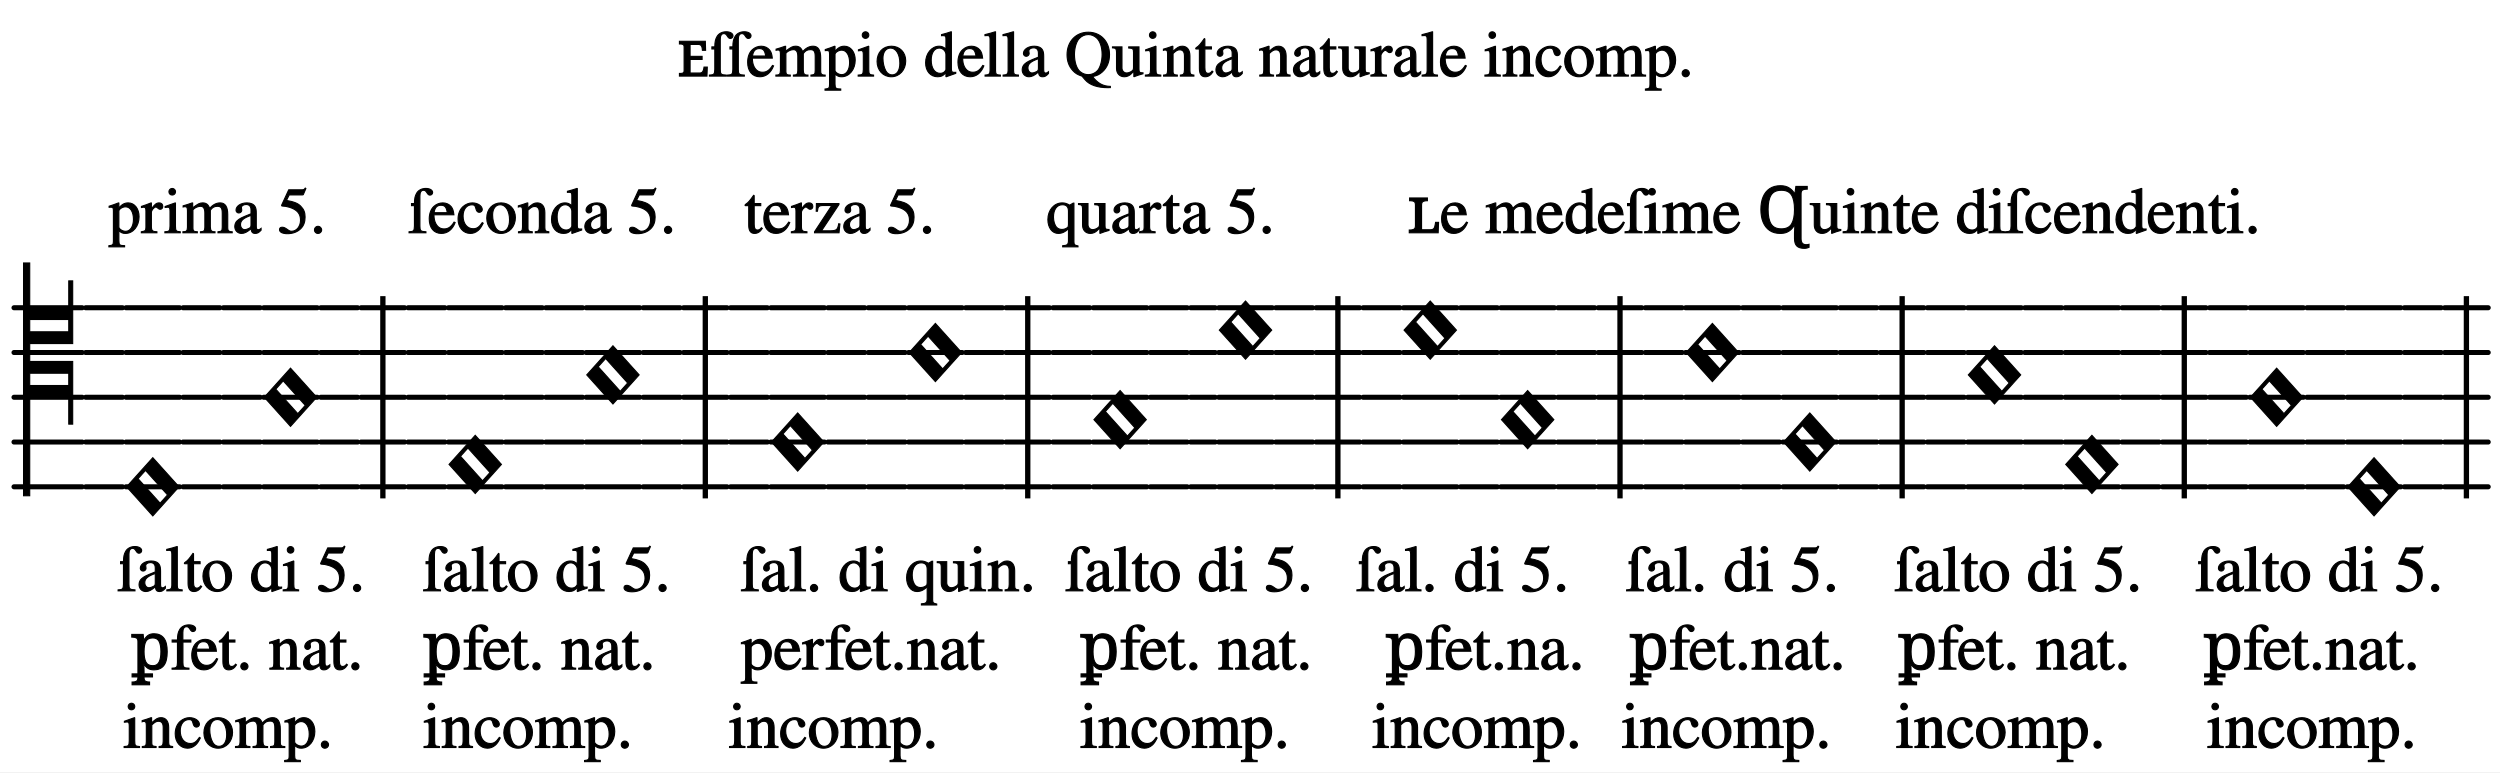
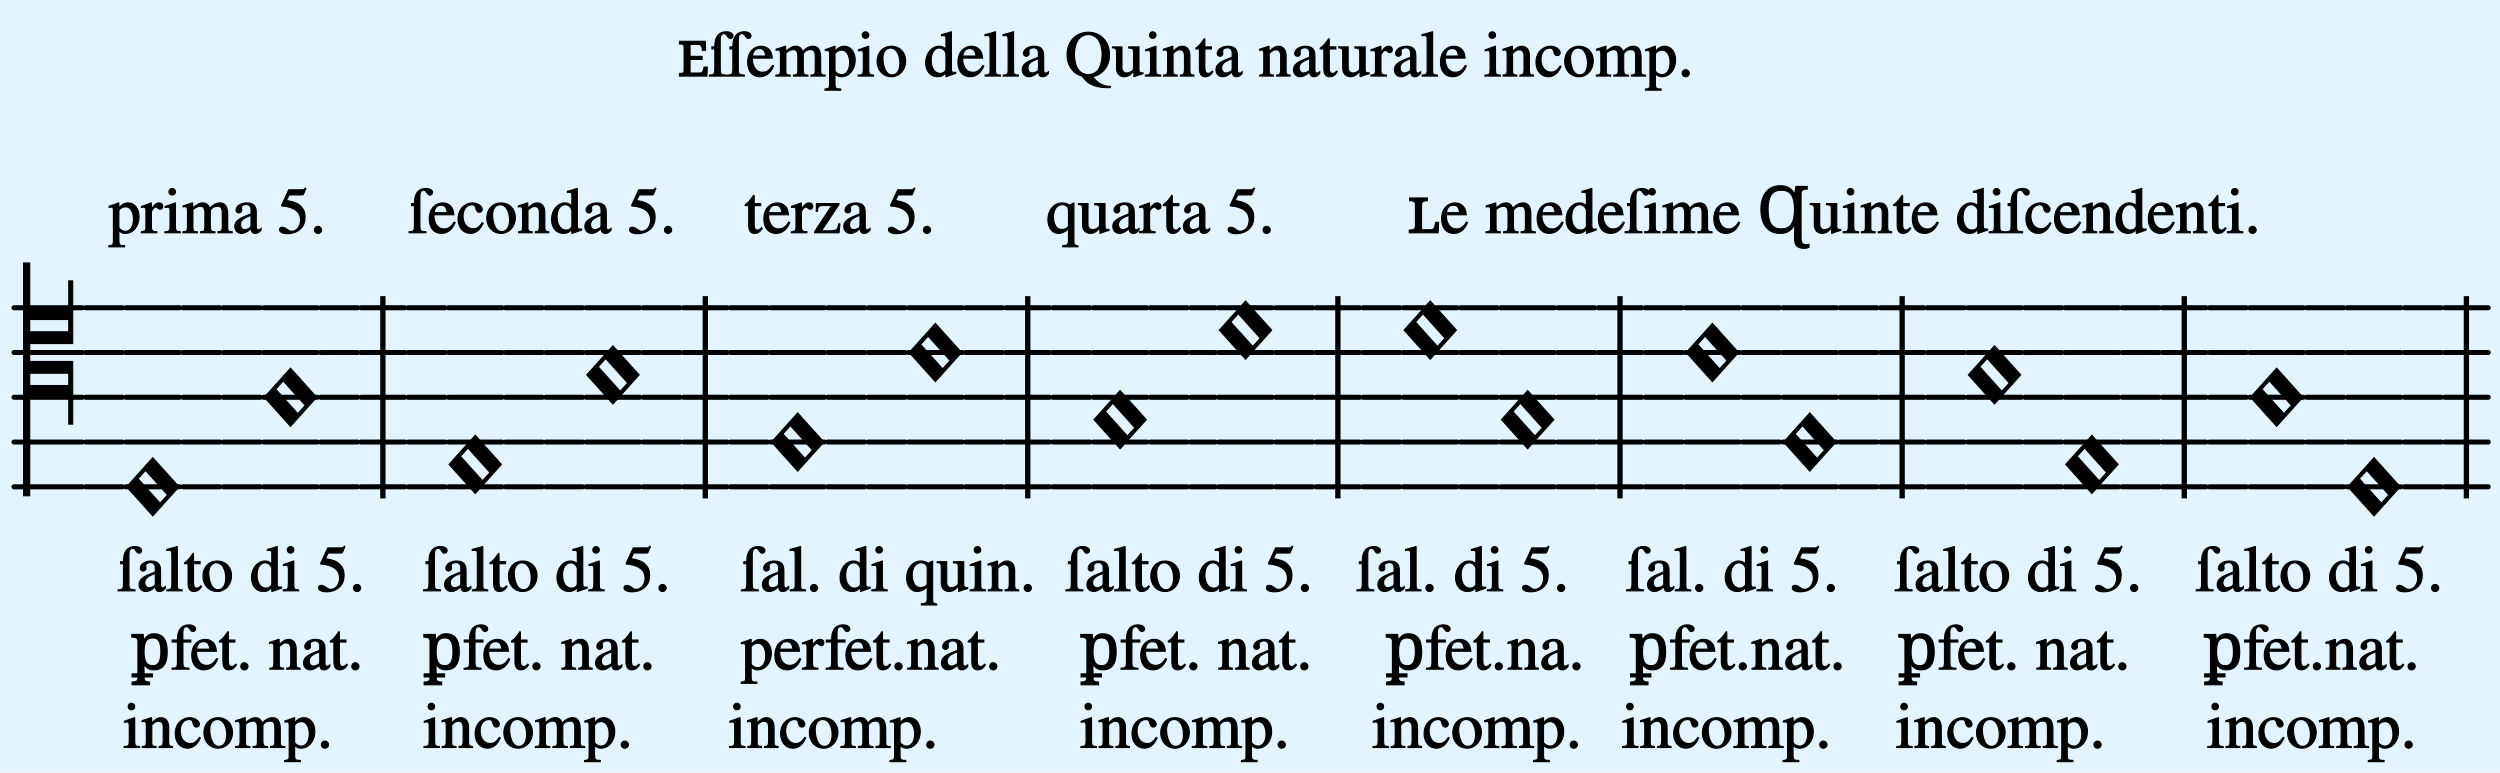
<svg xmlns="http://www.w3.org/2000/svg" xmlns:xlink="http://www.w3.org/1999/xlink" stroke="black" width="1117.0" viewBox="0 0 2234.0 690.0" id="b1-c39-m1-b" version="1.1">
-   <rect width="100%" height="100%" fill="white" stroke-width="0" />
+   <rect width="100%" height="100%" fill="#e3f3ff" stroke-width="0" />
  <defs>
    <g id="semibrevis-8">
      <line x1="2.5" y1="35.0" x2="50.5" y2="35.0" stroke-width="4.5" stroke-linecap="round" />
      <line x1="2.5" y1="75.0" x2="50.5" y2="75.0" stroke-width="4.5" stroke-linecap="round" />
      <line x1="2.5" y1="115.0" x2="50.5" y2="115.0" stroke-width="4.5" stroke-linecap="round" />
      <line x1="2.5" y1="155.0" x2="50.5" y2="155.0" stroke-width="4.5" stroke-linecap="round" />
      <line x1="2.5" y1="195.0" x2="50.5" y2="195.0" stroke-width="4.5" stroke-linecap="round" />
      <path fill-rule="evenodd" fill="black" d="M26.5 81.0 L3.1 55.0 L26.5 29.0 L49.9 55.0 zM33.022 69.665 L13.302 47.753 L19.978 40.335 L39.698 62.247 z" />
    </g>
    <g id="blank-27">
      <line x1="2.5" y1="35.0" x2="24.5" y2="35.0" stroke-width="4.5" stroke-linecap="round" />
      <line x1="2.5" y1="75.0" x2="24.5" y2="75.0" stroke-width="4.5" stroke-linecap="round" />
      <line x1="2.5" y1="115.0" x2="24.5" y2="115.0" stroke-width="4.5" stroke-linecap="round" />
      <line x1="2.5" y1="155.0" x2="24.5" y2="155.0" stroke-width="4.5" stroke-linecap="round" />
      <line x1="2.5" y1="195.0" x2="24.5" y2="195.0" stroke-width="4.5" stroke-linecap="round" />
    </g>
    <g id="semibrevis-4">
      <line x1="2.5" y1="35.0" x2="50.5" y2="35.0" stroke-width="4.5" stroke-linecap="round" />
      <line x1="2.5" y1="75.0" x2="50.5" y2="75.0" stroke-width="4.5" stroke-linecap="round" />
      <line x1="2.5" y1="115.0" x2="50.5" y2="115.0" stroke-width="4.5" stroke-linecap="round" />
      <line x1="2.5" y1="155.0" x2="50.5" y2="155.0" stroke-width="4.5" stroke-linecap="round" />
      <line x1="2.5" y1="195.0" x2="50.5" y2="195.0" stroke-width="4.5" stroke-linecap="round" />
      <path fill-rule="evenodd" fill="black" d="M26.5 161.0 L3.1 135.0 L26.5 109.0 L49.9 135.0 zM33.022 149.665 L13.302 127.753 L19.978 120.335 L39.698 142.247 z" />
    </g>
    <g id="semibrevis-7">
      <line x1="2.5" y1="35.0" x2="50.5" y2="35.0" stroke-width="4.5" stroke-linecap="round" />
      <line x1="2.5" y1="75.0" x2="50.5" y2="75.0" stroke-width="4.5" stroke-linecap="round" />
      <line x1="2.5" y1="115.0" x2="50.5" y2="115.0" stroke-width="4.5" stroke-linecap="round" />
      <line x1="2.5" y1="155.0" x2="50.5" y2="155.0" stroke-width="4.5" stroke-linecap="round" />
      <line x1="2.5" y1="195.0" x2="50.5" y2="195.0" stroke-width="4.5" stroke-linecap="round" />
      <path fill-rule="evenodd" fill="black" d="M26.5 101.0 L3.1 75.0 L26.5 49.0 L49.9 75.0 zM33.022 89.665 L13.302 67.753 L19.978 60.335 L39.698 82.247 z" />
    </g>
    <g id="semibrevis-3">
      <line x1="2.5" y1="35.0" x2="50.5" y2="35.0" stroke-width="4.5" stroke-linecap="round" />
      <line x1="2.5" y1="75.0" x2="50.5" y2="75.0" stroke-width="4.5" stroke-linecap="round" />
      <line x1="2.5" y1="115.0" x2="50.5" y2="115.0" stroke-width="4.5" stroke-linecap="round" />
      <line x1="2.5" y1="155.0" x2="50.5" y2="155.0" stroke-width="4.5" stroke-linecap="round" />
      <line x1="2.5" y1="195.0" x2="50.5" y2="195.0" stroke-width="4.5" stroke-linecap="round" />
      <path fill-rule="evenodd" fill="black" d="M26.5 181.0 L3.1 155.0 L26.5 129.0 L49.9 155.0 zM33.022 169.665 L13.302 147.753 L19.978 140.335 L39.698 162.247 z" />
    </g>
    <g id="semibrevis-6">
      <line x1="2.5" y1="35.0" x2="50.5" y2="35.0" stroke-width="4.5" stroke-linecap="round" />
      <line x1="2.5" y1="75.0" x2="50.5" y2="75.0" stroke-width="4.5" stroke-linecap="round" />
      <line x1="2.5" y1="115.0" x2="50.5" y2="115.0" stroke-width="4.5" stroke-linecap="round" />
      <line x1="2.5" y1="155.0" x2="50.5" y2="155.0" stroke-width="4.5" stroke-linecap="round" />
      <line x1="2.5" y1="195.0" x2="50.5" y2="195.0" stroke-width="4.5" stroke-linecap="round" />
      <path fill-rule="evenodd" fill="black" d="M26.5 121.0 L3.1 95.0 L26.5 69.0 L49.9 95.0 zM33.022 109.665 L13.302 87.753 L19.978 80.335 L39.698 102.247 z" />
    </g>
    <g id="semibrevis-2">
      <line x1="2.5" y1="35.0" x2="50.5" y2="35.0" stroke-width="4.5" stroke-linecap="round" />
      <line x1="2.5" y1="75.0" x2="50.5" y2="75.0" stroke-width="4.5" stroke-linecap="round" />
      <line x1="2.5" y1="115.0" x2="50.5" y2="115.0" stroke-width="4.5" stroke-linecap="round" />
      <line x1="2.5" y1="155.0" x2="50.5" y2="155.0" stroke-width="4.5" stroke-linecap="round" />
      <line x1="2.5" y1="195.0" x2="50.5" y2="195.0" stroke-width="4.5" stroke-linecap="round" />
      <path fill-rule="evenodd" fill="black" d="M26.5 201.0 L3.1 175.0 L26.5 149.0 L49.9 175.0 zM33.022 189.665 L13.302 167.753 L19.978 160.335 L39.698 182.247 z" />
    </g>
    <g id="simple-barline">
      <line x1="2.5" y1="35.0" x2="41.5" y2="35.0" stroke-width="4.5" stroke-linecap="round" />
      <line x1="2.5" y1="75.0" x2="41.5" y2="75.0" stroke-width="4.5" stroke-linecap="round" />
      <line x1="2.5" y1="115.0" x2="41.5" y2="115.0" stroke-width="4.5" stroke-linecap="round" />
      <line x1="2.5" y1="155.0" x2="41.5" y2="155.0" stroke-width="4.5" stroke-linecap="round" />
      <line x1="2.5" y1="195.0" x2="41.5" y2="195.0" stroke-width="4.5" stroke-linecap="round" />
      <line x1="22.0" y1="203.0" x2="22.0" y2="27.0" stroke-width="4.75" stroke-linecap="square" />
    </g>
    <g id="semibrevis-5">
      <line x1="2.5" y1="35.0" x2="50.5" y2="35.0" stroke-width="4.5" stroke-linecap="round" />
      <line x1="2.5" y1="75.0" x2="50.5" y2="75.0" stroke-width="4.5" stroke-linecap="round" />
      <line x1="2.5" y1="115.0" x2="50.5" y2="115.0" stroke-width="4.5" stroke-linecap="round" />
      <line x1="2.5" y1="155.0" x2="50.5" y2="155.0" stroke-width="4.5" stroke-linecap="round" />
      <line x1="2.5" y1="195.0" x2="50.5" y2="195.0" stroke-width="4.5" stroke-linecap="round" />
      <path fill-rule="evenodd" fill="black" d="M26.5 141.0 L3.1 115.0 L26.5 89.0 L49.9 115.0 zM33.022 129.665 L13.302 107.753 L19.978 100.335 L39.698 122.247 z" />
    </g>
    <g id="semibrevis-1">
      <line x1="2.5" y1="35.0" x2="50.5" y2="35.0" stroke-width="4.5" stroke-linecap="round" />
      <line x1="2.5" y1="75.0" x2="50.5" y2="75.0" stroke-width="4.5" stroke-linecap="round" />
      <line x1="2.5" y1="115.0" x2="50.5" y2="115.0" stroke-width="4.5" stroke-linecap="round" />
      <line x1="2.5" y1="155.0" x2="50.5" y2="155.0" stroke-width="4.5" stroke-linecap="round" />
      <line x1="2.5" y1="195.0" x2="50.5" y2="195.0" stroke-width="4.5" stroke-linecap="round" />
      <path fill-rule="evenodd" fill="black" d="M26.5 221.0 L3.1 195.0 L26.5 169.0 L49.9 195.0 zM33.022 209.665 L13.302 187.753 L19.978 180.335 L39.698 202.247 z" />
    </g>
    <g id="blank-38">
      <line x1="2.5" y1="35.0" x2="35.5" y2="35.0" stroke-width="4.5" stroke-linecap="round" />
      <line x1="2.5" y1="75.0" x2="35.5" y2="75.0" stroke-width="4.5" stroke-linecap="round" />
      <line x1="2.5" y1="115.0" x2="35.5" y2="115.0" stroke-width="4.5" stroke-linecap="round" />
      <line x1="2.5" y1="155.0" x2="35.5" y2="155.0" stroke-width="4.5" stroke-linecap="round" />
      <line x1="2.5" y1="195.0" x2="35.5" y2="195.0" stroke-width="4.5" stroke-linecap="round" />
    </g>
    <g id="c-clef-7">
      <line x1="2.5" y1="35.0" x2="63.5" y2="35.0" stroke-width="4.5" stroke-linecap="round" />
      <line x1="2.5" y1="75.0" x2="63.5" y2="75.0" stroke-width="4.5" stroke-linecap="round" />
      <line x1="2.5" y1="115.0" x2="63.5" y2="115.0" stroke-width="4.5" stroke-linecap="round" />
      <line x1="2.5" y1="155.0" x2="63.5" y2="155.0" stroke-width="4.5" stroke-linecap="round" />
      <line x1="2.5" y1="195.0" x2="63.5" y2="195.0" stroke-width="4.5" stroke-linecap="round" />
      <path fill-rule="evenodd" color="black" d="M11.05 -5.0 L11.05 203.0 L16.55 203.0 L16.55 115.0 L51.45 115.0 L51.45 139.0 L54.95 139.0 L54.95 83.0 L16.55 83.0 L16.55 67.0 L54.95 67.0 L54.95 11.0 L51.45 11.0 L51.45 35.0 L16.55 35.0 L16.55 -5.0 zM16.55 104.5 L51.45 104.5 L51.45 93.5 L16.55 93.5 zM16.55 56.5 L51.45 56.5 L51.45 45.5 L16.55 45.5 z" />
    </g>
  </defs>
  <text x="1972" y="668" font-size="58" text-anchor="left" alignment-baseline="baseline" font-weight="normal" font-family="Times, serif" font-style="normal" stroke="black" fill="black">incomp.</text>
  <text x="1694" y="668" font-size="58" text-anchor="left" alignment-baseline="baseline" font-weight="normal" font-family="Times, serif" font-style="normal" stroke="black" fill="black">incomp.</text>
  <text x="1449" y="668" font-size="58" text-anchor="left" alignment-baseline="baseline" font-weight="normal" font-family="Times, serif" font-style="normal" stroke="black" fill="black">incomp.</text>
  <text x="1226" y="668" font-size="58" text-anchor="left" alignment-baseline="baseline" font-weight="normal" font-family="Times, serif" font-style="normal" stroke="black" fill="black">incomp.</text>
  <text x="965" y="668" font-size="58" text-anchor="left" alignment-baseline="baseline" font-weight="normal" font-family="Times, serif" font-style="normal" stroke="black" fill="black">incomp.</text>
  <text x="651" y="668" font-size="58" text-anchor="left" alignment-baseline="baseline" font-weight="normal" font-family="Times, serif" font-style="normal" stroke="black" fill="black">incomp.</text>
  <text x="378" y="668" font-size="58" text-anchor="left" alignment-baseline="baseline" font-weight="normal" font-family="Times, serif" font-style="normal" stroke="black" fill="black">incomp.</text>
  <text x="110" y="668" font-size="58" text-anchor="left" alignment-baseline="baseline" font-weight="normal" font-family="Times, serif" font-style="normal" stroke="black" fill="black">incomp.</text>
  <text x="1969" y="598" font-size="58" text-anchor="left" alignment-baseline="baseline" font-weight="normal" font-family="Times, serif" font-style="normal" stroke="black" fill="black">ꝑfet.nat.</text>
  <text x="1696" y="598" font-size="58" text-anchor="left" alignment-baseline="baseline" font-weight="normal" font-family="Times, serif" font-style="normal" stroke="black" fill="black">ꝑfet. nat.</text>
  <text x="1456" y="598" font-size="58" text-anchor="left" alignment-baseline="baseline" font-weight="normal" font-family="Times, serif" font-style="normal" stroke="black" fill="black">ꝑfet.nat.</text>
  <text x="1238" y="598" font-size="58" text-anchor="left" alignment-baseline="baseline" font-weight="normal" font-family="Times, serif" font-style="normal" stroke="black" fill="black">ꝑfet.na.</text>
  <text x="965" y="598" font-size="58" text-anchor="left" alignment-baseline="baseline" font-weight="normal" font-family="Times, serif" font-style="normal" stroke="black" fill="black">ꝑfet. nat.</text>
  <text x="662" y="598" font-size="58" text-anchor="left" alignment-baseline="baseline" font-weight="normal" font-family="Times, serif" font-style="normal" stroke="black" fill="black">perfet.nat.</text>
  <text x="378" y="598" font-size="58" text-anchor="left" alignment-baseline="baseline" font-weight="normal" font-family="Times, serif" font-style="normal" stroke="black" fill="black">ꝑfet. nat.</text>
  <text x="117" y="598" font-size="58" text-anchor="left" alignment-baseline="baseline" font-weight="normal" font-family="Times, serif" font-style="normal" stroke="black" fill="black">ꝑfet. nat.</text>
  <text x="1963" y="528" font-size="58" text-anchor="left" alignment-baseline="baseline" font-weight="normal" font-family="Times, serif" font-style="normal" stroke="black" fill="black">ſalto di 5.</text>
  <text x="1694" y="528" font-size="58" text-anchor="left" alignment-baseline="baseline" font-weight="normal" font-family="Times, serif" font-style="normal" stroke="black" fill="black">ſalto di 5.</text>
  <text x="1454" y="528" font-size="58" text-anchor="left" alignment-baseline="baseline" font-weight="normal" font-family="Times, serif" font-style="normal" stroke="black" fill="black">ſal. di 5.</text>
  <text x="1213" y="528" font-size="58" text-anchor="left" alignment-baseline="baseline" font-weight="normal" font-family="Times, serif" font-style="normal" stroke="black" fill="black">ſal. di 5.</text>
  <text x="953" y="528" font-size="58" text-anchor="left" alignment-baseline="baseline" font-weight="normal" font-family="Times, serif" font-style="normal" stroke="black" fill="black">ſalto di 5.</text>
  <text x="663" y="528" font-size="58" text-anchor="left" alignment-baseline="baseline" font-weight="normal" font-family="Times, serif" font-style="normal" stroke="black" fill="black">ſal. di quin.</text>
  <text x="379" y="528" font-size="58" text-anchor="left" alignment-baseline="baseline" font-weight="normal" font-family="Times, serif" font-style="normal" stroke="black" fill="black">ſalto di 5.</text>
  <text x="106" y="528" font-size="58" text-anchor="left" alignment-baseline="baseline" font-weight="normal" font-family="Times, serif" font-style="normal" stroke="black" fill="black">ſalto di 5.</text>
  <use xlink:href="#simple-barline" x="2181.982" y="240" />
  <use xlink:href="#blank-38" x="2145.963" y="240" />
  <use xlink:href="#semibrevis-1" x="2094.945" y="240" />
  <use xlink:href="#blank-38" x="2058.926" y="240" />
  <use xlink:href="#semibrevis-5" x="2007.907" y="240" />
  <use xlink:href="#blank-38" x="1971.888" y="240" />
  <use xlink:href="#simple-barline" x="1929.869" y="240" />
  <use xlink:href="#blank-38" x="1893.85" y="240" />
  <use xlink:href="#semibrevis-2" x="1842.831" y="240" />
  <use xlink:href="#blank-38" x="1806.812" y="240" />
  <use xlink:href="#semibrevis-6" x="1755.793" y="240" />
  <use xlink:href="#blank-38" x="1719.774" y="240" />
  <use xlink:href="#simple-barline" x="1677.755" y="240" />
  <use xlink:href="#blank-38" x="1641.737" y="240" />
  <use xlink:href="#semibrevis-3" x="1590.718" y="240" />
  <use xlink:href="#blank-38" x="1554.699" y="240" />
  <use xlink:href="#semibrevis-7" x="1503.68" y="240" />
  <use xlink:href="#blank-38" x="1467.661" y="240" />
  <use xlink:href="#simple-barline" x="1425.642" y="240" />
  <use xlink:href="#blank-38" x="1389.623" y="240" />
  <use xlink:href="#semibrevis-4" x="1338.604" y="240" />
  <use xlink:href="#blank-38" x="1302.585" y="240" />
  <use xlink:href="#semibrevis-8" x="1251.566" y="240" />
  <use xlink:href="#blank-38" x="1215.547" y="240" />
  <use xlink:href="#simple-barline" x="1173.528" y="240" />
  <use xlink:href="#blank-38" x="1137.509" y="240" />
  <use xlink:href="#semibrevis-8" x="1086.491" y="240" />
  <use xlink:href="#blank-27" x="1061.472" y="240" />
  <use xlink:href="#blank-38" x="1025.453" y="240" />
  <use xlink:href="#semibrevis-4" x="974.434" y="240" />
  <use xlink:href="#blank-38" x="938.415" y="240" />
  <use xlink:href="#simple-barline" x="896.396" y="240" />
  <use xlink:href="#blank-38" x="860.377" y="240" />
  <use xlink:href="#semibrevis-7" x="809.358" y="240" />
  <use xlink:href="#blank-38" x="773.34" y="240" />
  <use xlink:href="#blank-38" x="737.321" y="240" />
  <use xlink:href="#semibrevis-3" x="686.302" y="240" />
  <use xlink:href="#blank-38" x="650.283" y="240" />
  <use xlink:href="#simple-barline" x="608.264" y="240" />
  <use xlink:href="#blank-38" x="572.245" y="240" />
  <use xlink:href="#semibrevis-6" x="521.226" y="240" />
  <use xlink:href="#blank-38" x="485.207" y="240" />
  <use xlink:href="#blank-38" x="449.189" y="240" />
  <use xlink:href="#semibrevis-2" x="398.17" y="240" />
  <use xlink:href="#blank-38" x="362.151" y="240" />
  <use xlink:href="#simple-barline" x="320.132" y="240" />
  <use xlink:href="#blank-38" x="284.113" y="240" />
  <use xlink:href="#semibrevis-5" x="233.094" y="240" />
  <use xlink:href="#blank-38" x="197.075" y="240" />
  <use xlink:href="#blank-38" x="161.057" y="240" />
  <use xlink:href="#semibrevis-1" x="110.038" y="240" />
  <use xlink:href="#blank-38" x="74.019" y="240" />
  <use xlink:href="#c-clef-7" x="10" y="240" />
  <text x="1258" y="208" font-size="58" text-anchor="left" alignment-baseline="baseline" font-weight="normal" font-family="Times, serif" font-style="normal" stroke="black" fill="black">ʟe medeſime Ɋuinte diſcendenti.</text>
  <text x="935" y="208" font-size="58" text-anchor="left" alignment-baseline="baseline" font-weight="normal" font-family="Times, serif" font-style="normal" stroke="black" fill="black">quarta 5.</text>
  <text x="665" y="208" font-size="58" text-anchor="left" alignment-baseline="baseline" font-weight="normal" font-family="Times, serif" font-style="normal" stroke="black" fill="black">terza 5.</text>
  <text x="366" y="208" font-size="58" text-anchor="left" alignment-baseline="baseline" font-weight="normal" font-family="Times, serif" font-style="normal" stroke="black" fill="black">ſeconda 5.</text>
  <text x="97" y="208" font-size="58" text-anchor="left" alignment-baseline="baseline" font-weight="normal" font-family="Times, serif" font-style="normal" stroke="black" fill="black">prima 5.</text>
  <text x="605" y="68" font-size="58" text-anchor="left" alignment-baseline="baseline" textLength="952" font-weight="normal" font-family="Times, serif" font-style="normal" stroke="black" fill="black">ᴇſſempio della Quinta naturale incomp.</text>
</svg>
